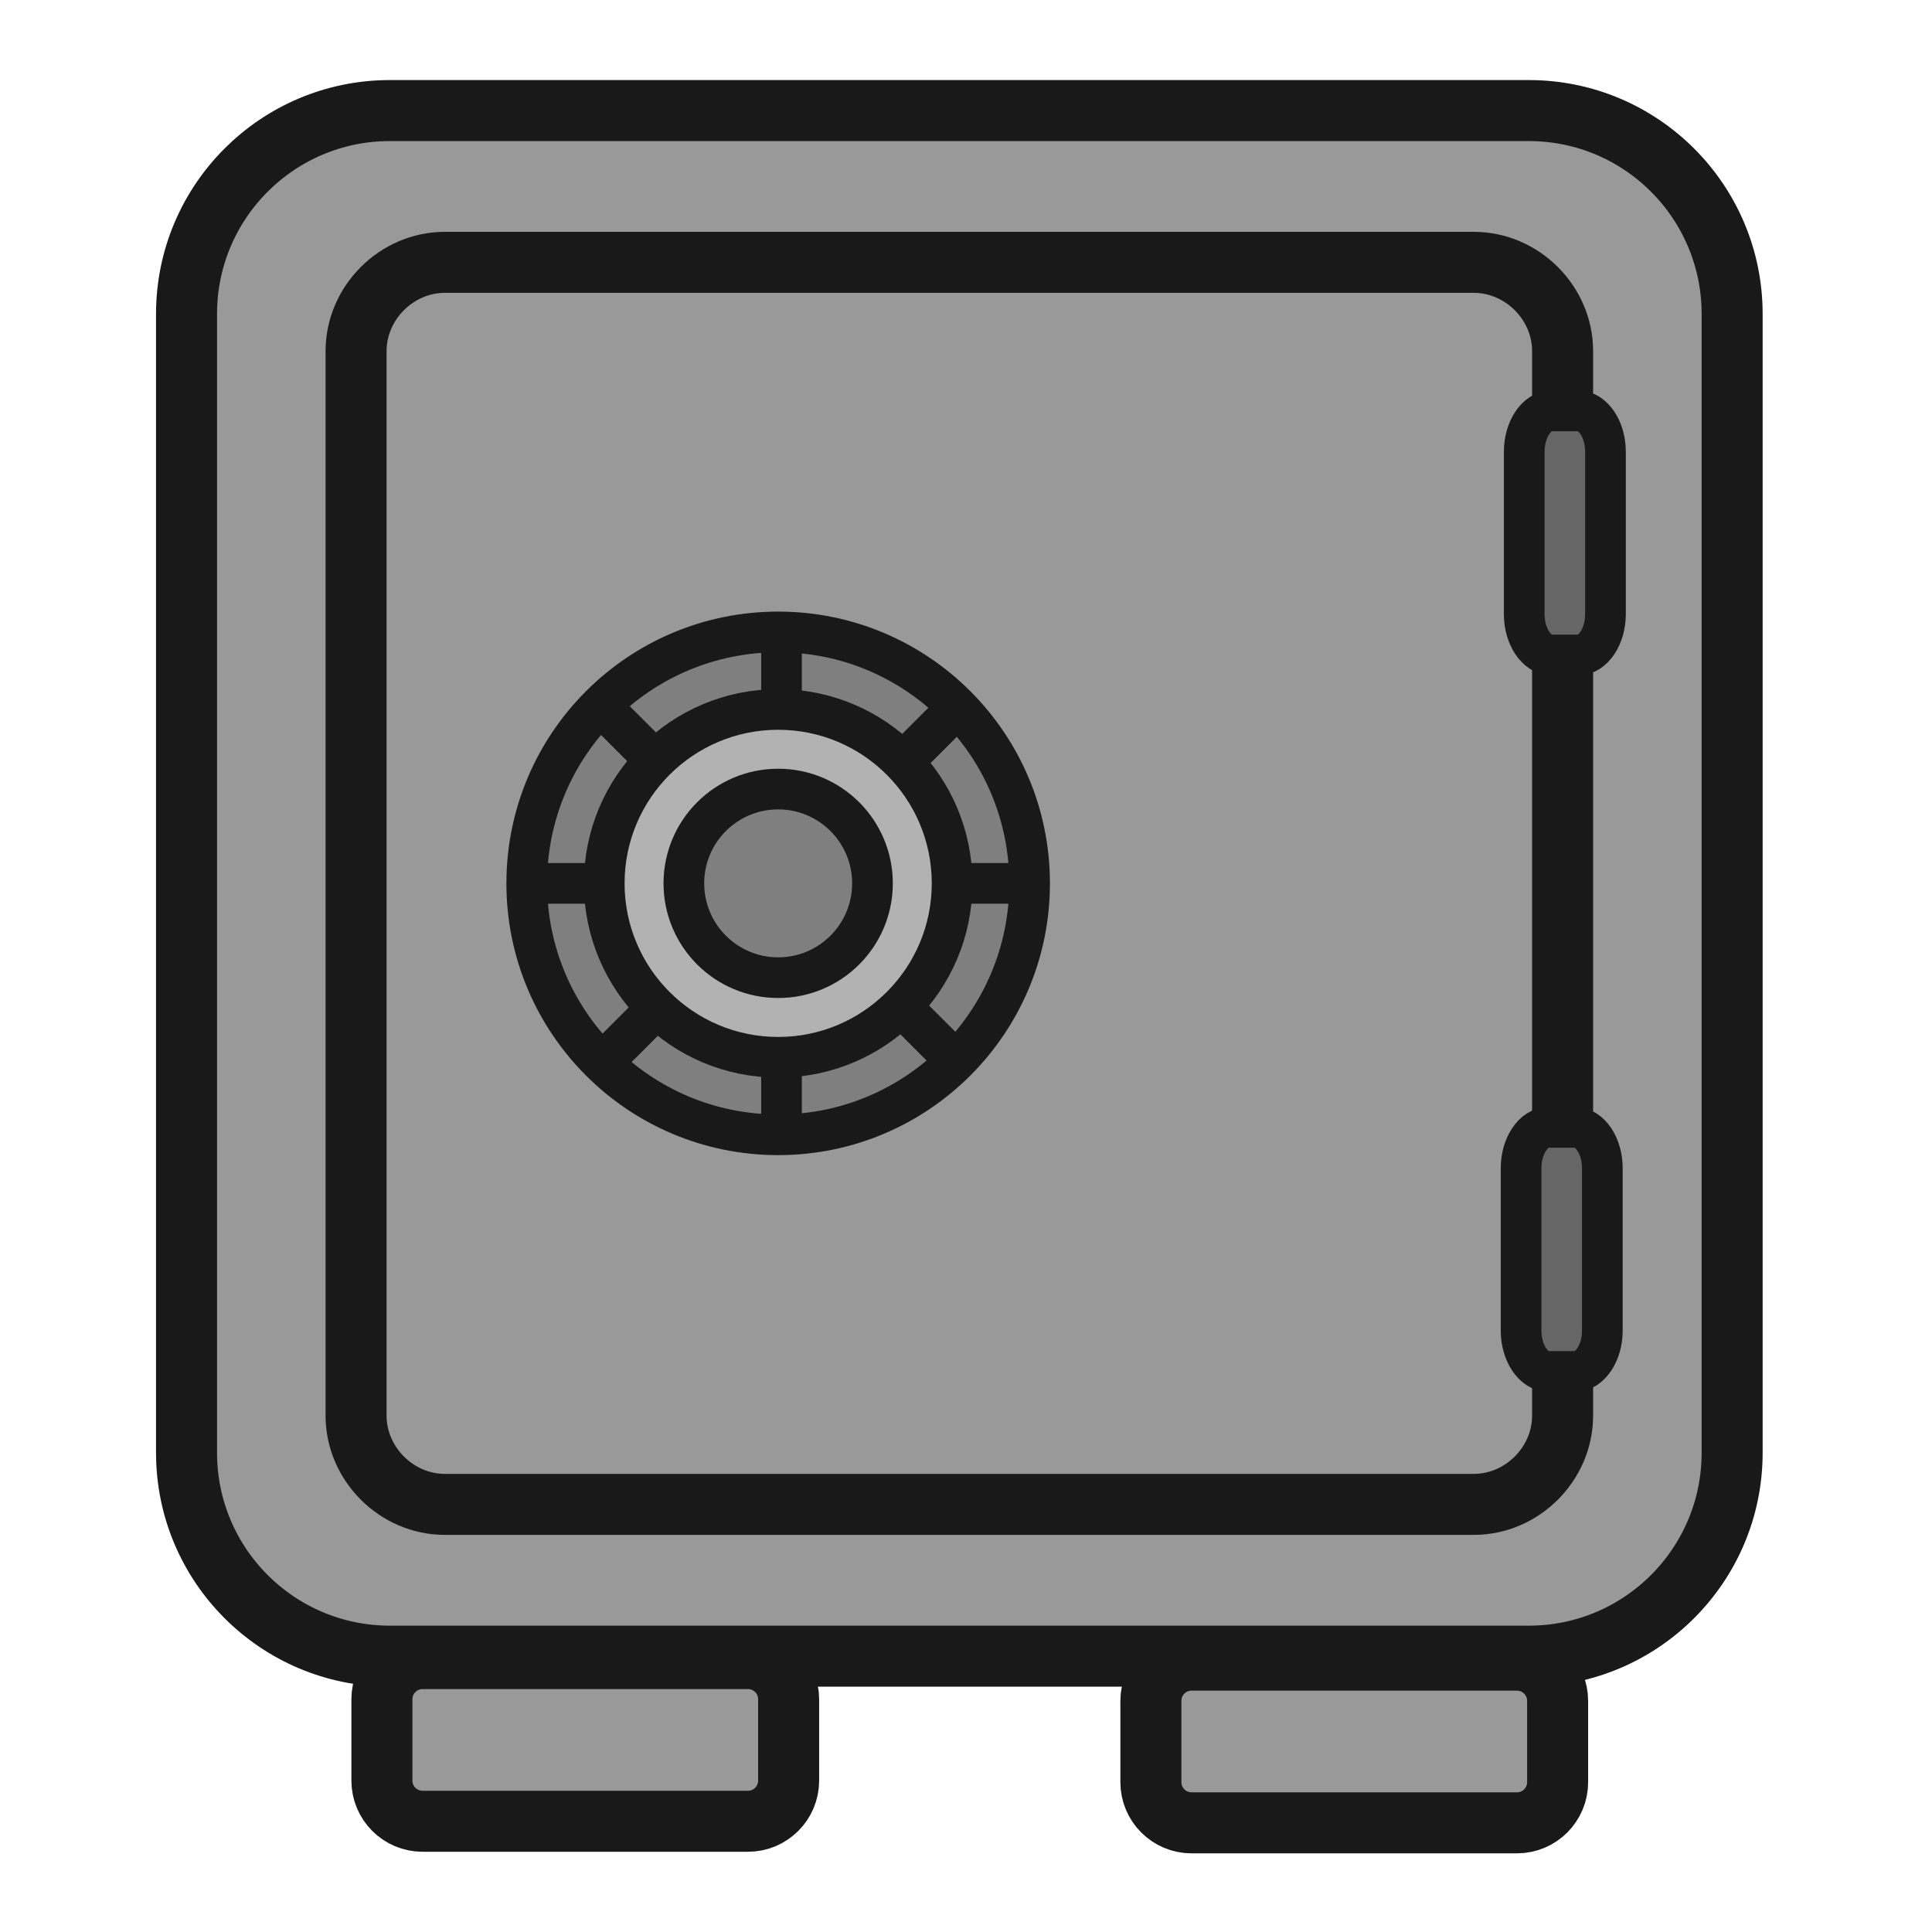
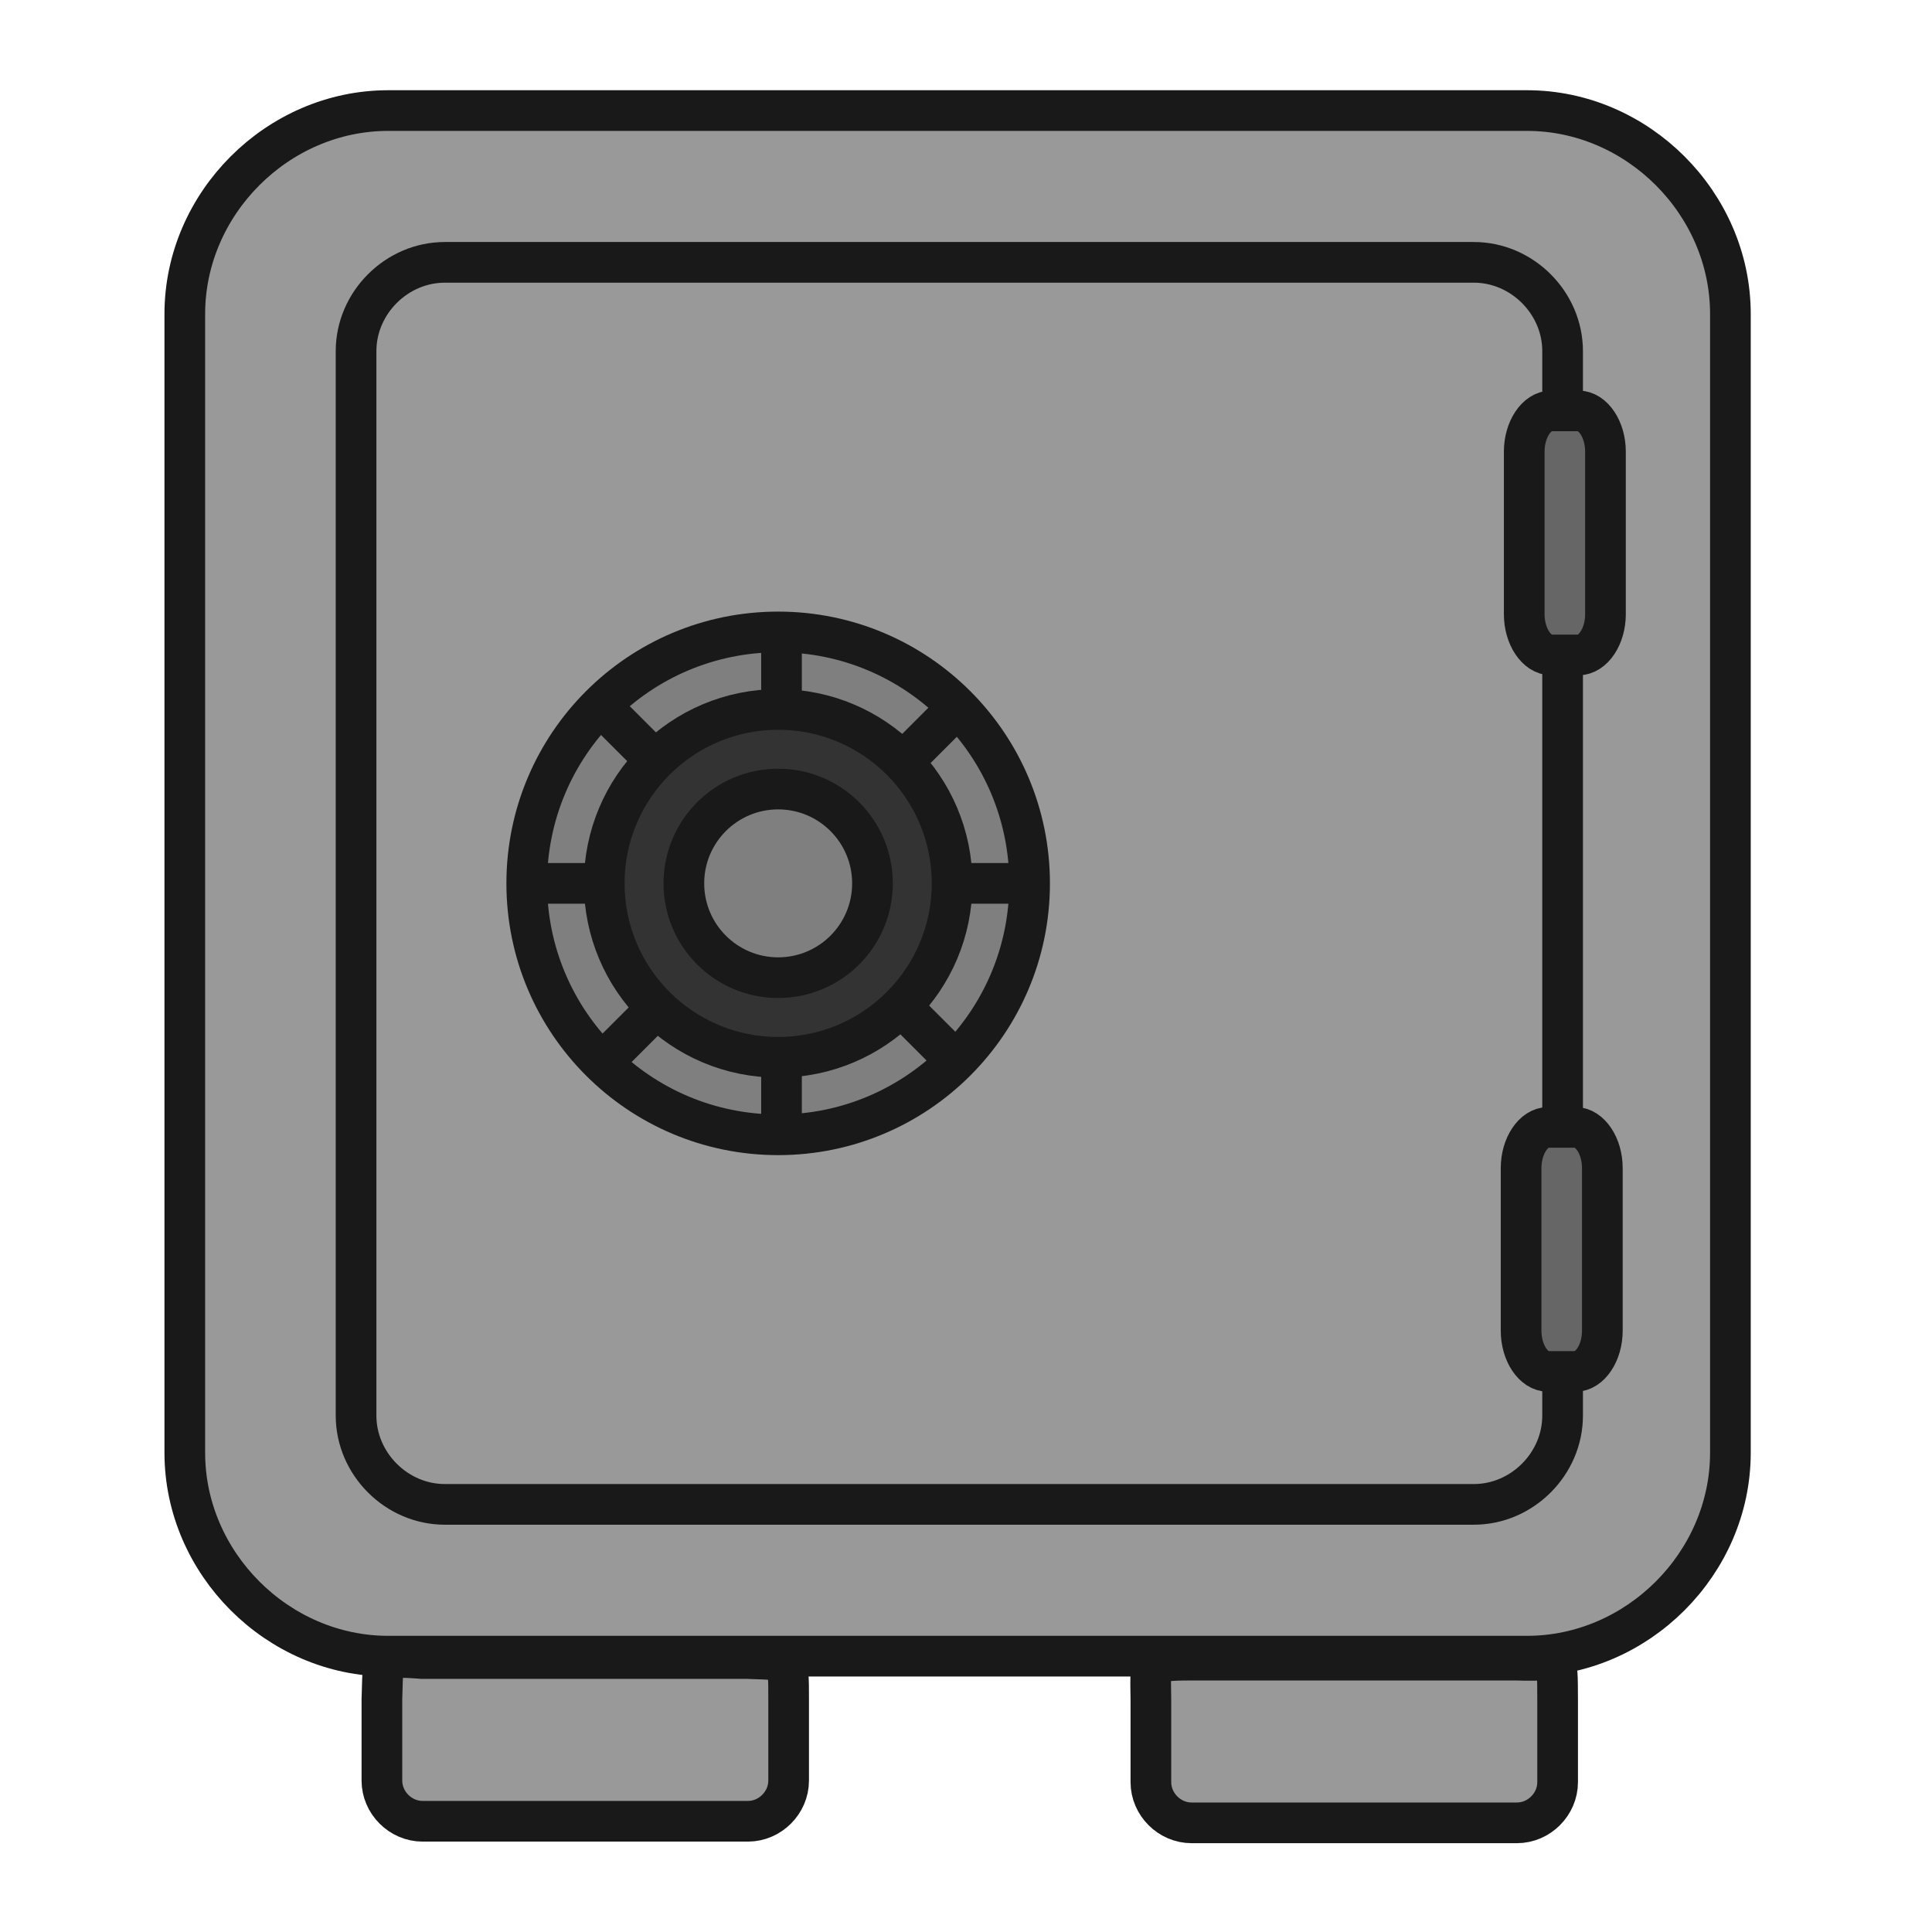
<svg xmlns="http://www.w3.org/2000/svg" width="475" height="475">
  <g>
-     <rect fill="#999999" stroke="#191919" stroke-width="15" x="282.956" y="408.163" width="100" height="40" id="svg_23" rx="10" />
-     <rect fill="#999999" stroke="#191919" stroke-width="15" x="45.861" y="27.183" width="380" height="380" id="svg_1" rx="50" />
-     <path stroke="#191919" fill="#999999" stroke-width="15" opacity="undefined" d="m87.542,86.313c0,-11.852 9.96,-21.812 21.812,-21.812l253.014,0c11.852,0 21.812,9.96 21.812,21.812l0,261.739c0,11.852 -9.96,21.812 -21.812,21.812l-253.014,0c-11.852,0 -21.812,-9.96 -21.812,-21.812l0,-261.739z" id="svg_2" />
-     <path id="svg_4" d="m373.976,287.178c0,-5.434 3.04,-10 6.658,-10l6.658,0c3.618,0 6.658,4.566 6.658,10l0,40c0,5.434 -3.04,10 -6.658,10l-6.658,0c-3.618,0 -6.658,-4.566 -6.658,-10l0,-40z" opacity="undefined" stroke-width="10" stroke="#191919" fill="#666666" />
-     <rect fill="#999999" stroke="#191919" stroke-width="15" x="93.894" y="407.774" width="100" height="40" id="svg_20" rx="10" />
-     <ellipse ry="61.816" rx="61.816" id="svg_12" cy="217.183" cx="191.32" stroke-width="10" stroke="#191919" fill="#7f7f7f" />
-     <path id="svg_17" d="m192.139,282.014l0,-129.664" opacity="undefined" stroke-width="10" stroke="#191919" fill="none" />
-     <line id="svg_18" y2="171.34" x2="145.477" y1="263.026" x1="237.163" stroke-width="10" stroke="#191919" fill="none" />
-     <line id="svg_19" y2="217.183" x2="256.971" y1="217.183" x1="127.307" stroke-width="10" stroke="#191919" fill="none" />
-     <line id="svg_21" y2="171.34" x2="237.982" y1="263.026" x1="146.296" stroke-width="10" stroke="#191919" fill="none" />
-     <ellipse ry="42.761" rx="42.761" id="svg_25" cy="217.183" cx="191.32" stroke-width="10" fill="#b2b2b2" stroke="#191919" />
-     <ellipse stroke="#191919" ry="23.186" rx="23.186" id="svg_33" cy="217.183" cx="191.32" stroke-width="10" fill="#7f7f7f" />
-     <path id="svg_3" d="m374.745,111.024c0,-5.434 3.04,-10 6.658,-10l6.658,0c3.618,0 6.658,4.566 6.658,10l0,40c0,5.434 -3.04,10 -6.658,10l-6.658,0c-3.618,0 -6.658,-4.566 -6.658,-10l0,-40z" opacity="undefined" stroke-width="10" stroke="#191919" fill="#666666" />
+     <path id="svg_23" d="m282.956,418.163c0,-9.264 -1.391,-10 10,-10l80,0c10.54,0.426 9.913,-2.166 10,10l0,20c0,5.434 -4.566,10 -10,10l-80,0c-5.434,0 -10,-4.566 -10,-10l0,-20z" opacity="undefined" stroke-width="10" stroke="#191919" fill="#999999" />
+     <path id="svg_1" d="m45.435,77.183c0,-27.169 22.831,-50 50,-50l280,0c27.169,0 50,22.831 50,50l0,280c0,27.169 -22.831,50 -50,50l-280,0c-27.169,0 -50,-22.831 -50,-50l0,-280z" opacity="undefined" stroke-width="10" stroke="#191919" fill="#999999" />
+     <path id="svg_2" d="m87.542,86.313c0,-11.852 9.96,-21.812 21.812,-21.812l253.014,0c11.852,0 21.812,9.96 21.812,21.812l0,261.739c0,11.852 -9.96,21.812 -21.812,21.812l-253.014,0c-11.852,0 -21.812,-9.96 -21.812,-21.812l0,-261.739z" opacity="undefined" stroke-width="10" fill="#999999" stroke="#191919" />
+     <path fill="#666666" stroke="#191919" stroke-width="10" opacity="undefined" d="m373.976,287.178c0,-5.434 3.04,-10 6.658,-10l6.658,0c3.618,0 6.658,4.566 6.658,10l0,40c0,5.434 -3.04,10 -6.658,10l-6.658,0c-3.618,0 -6.658,-4.566 -6.658,-10l0,-40z" id="svg_4" />
+     <path id="svg_20" d="m93.894,417.774c0.426,-10.115 -0.966,-10.851 10,-10l80,0c10.115,0.426 10,-0.54 10,10l0,20c0,5.434 -4.566,10 -10,10l-80,0c-5.434,0 -10,-4.566 -10,-10l0,-20z" opacity="undefined" stroke-width="10" stroke="#191919" fill="#999999" />
+     <ellipse fill="#7f7f7f" stroke="#191919" stroke-width="10" cx="191.32" cy="217.183" id="svg_12" rx="61.816" ry="61.816" />
+     <path fill="none" stroke="#191919" stroke-width="10" opacity="undefined" d="m192.139,282.014l0,-129.664" id="svg_17" />
+     <line fill="none" stroke="#191919" stroke-width="10" x1="237.163" y1="263.026" x2="145.477" y2="171.34" id="svg_18" />
+     <line fill="none" stroke="#191919" stroke-width="10" x1="127.307" y1="217.183" x2="256.971" y2="217.183" id="svg_19" />
+     <line fill="none" stroke="#191919" stroke-width="10" x1="146.296" y1="263.026" x2="237.982" y2="171.34" id="svg_21" />
+     <ellipse stroke="#191919" fill="#333333" stroke-width="10" cx="191.32" cy="217.183" id="svg_25" rx="42.761" ry="42.761" />
+     <ellipse fill="#7f7f7f" stroke-width="10" cx="191.32" cy="217.183" id="svg_33" rx="23.186" ry="23.186" stroke="#191919" />
+     <path fill="#666666" stroke="#191919" stroke-width="10" opacity="undefined" d="m374.745,111.024c0,-5.434 3.04,-10 6.658,-10l6.658,0c3.618,0 6.658,4.566 6.658,10l0,40c0,5.434 -3.04,10 -6.658,10l-6.658,0c-3.618,0 -6.658,-4.566 -6.658,-10l0,-40z" id="svg_3" />
  </g>
</svg>
